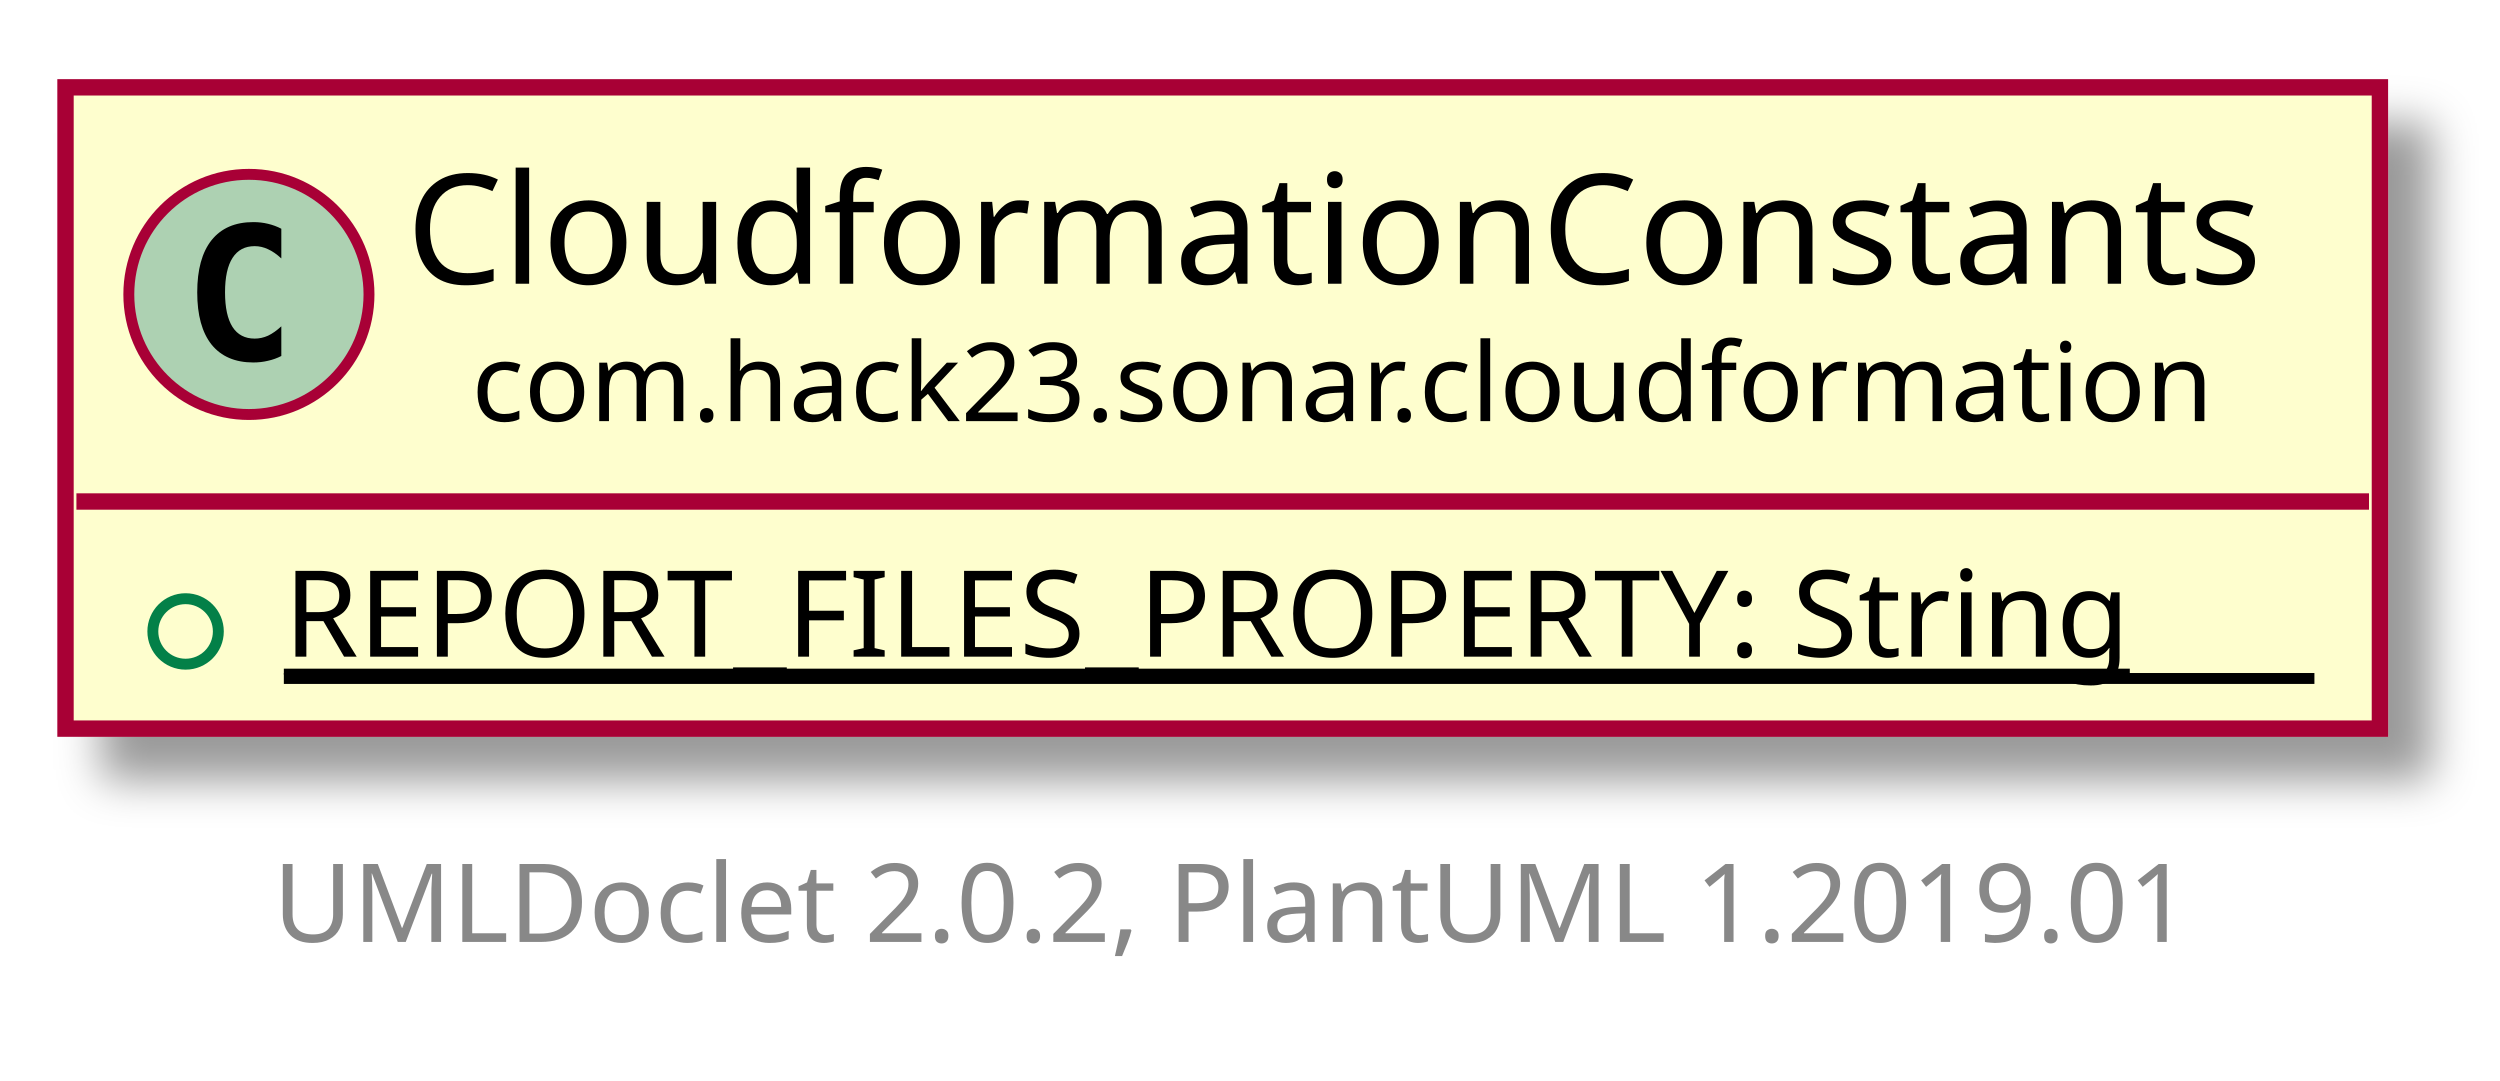
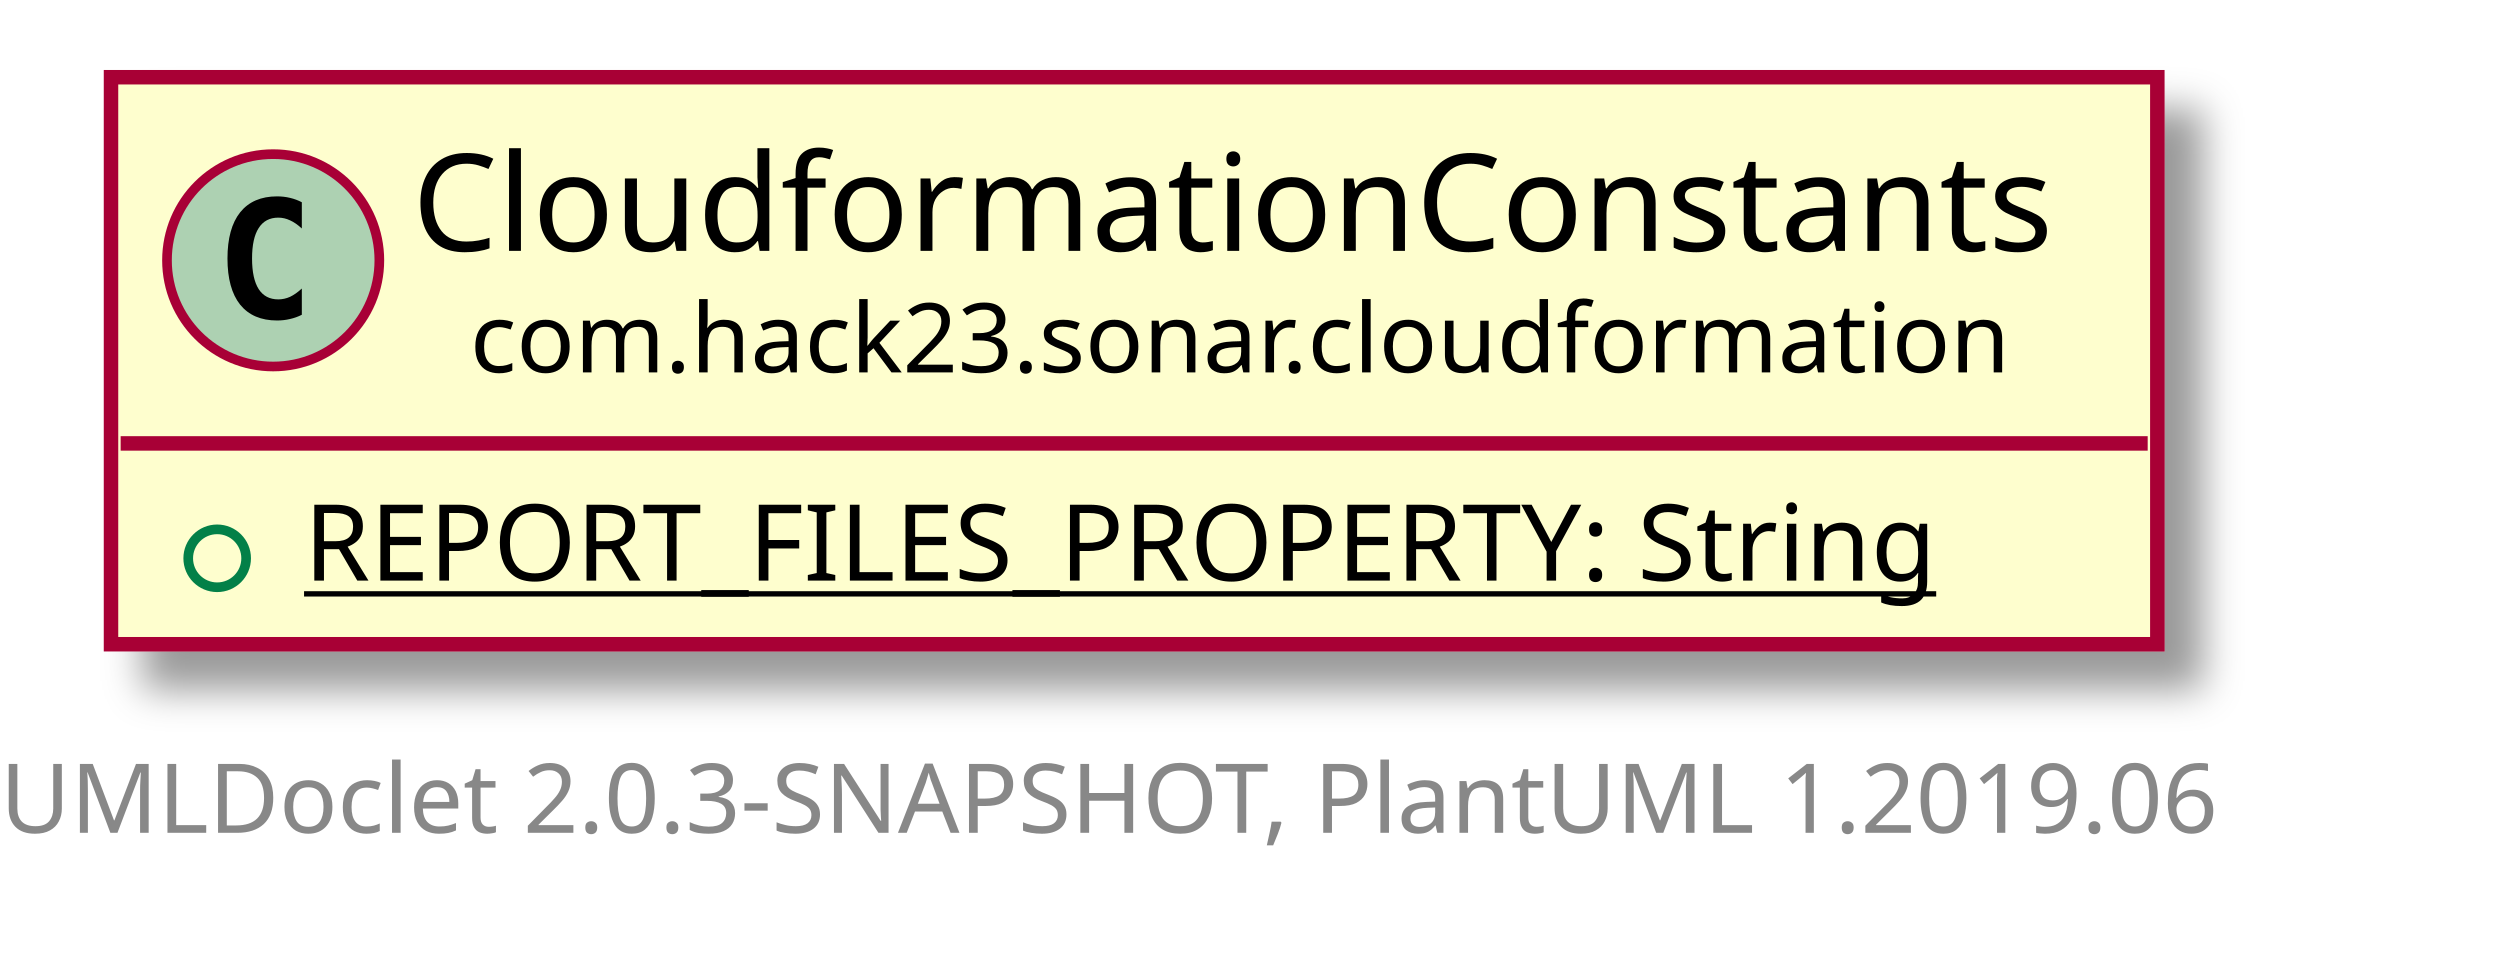
- <svg xmlns="http://www.w3.org/2000/svg" xmlns:xlink="http://www.w3.org/1999/xlink" contentScriptType="application/ecmascript" contentStyleType="text/css" height="99px" preserveAspectRatio="none" style="width:229px;height:99px;" version="1.1" viewBox="0 0 229 99" width="229px" zoomAndPan="magnify">
+ <svg xmlns="http://www.w3.org/2000/svg" xmlns:xlink="http://www.w3.org/1999/xlink" contentScriptType="application/ecmascript" contentStyleType="text/css" height="99px" preserveAspectRatio="none" style="width:259px;height:99px;" version="1.1" viewBox="0 0 259 99" width="259px" zoomAndPan="magnify">
  <defs>
-     <filter height="300%" id="fh6vinpzpyudu" width="300%" x="-1" y="-1">
+     <filter height="300%" id="f5ijzl88p0109" width="300%" x="-1" y="-1">
      <feGaussianBlur result="blurOut" stdDeviation="2.0" />
      <feColorMatrix in="blurOut" result="blurOut2" type="matrix" values="0 0 0 0 0 0 0 0 0 0 0 0 0 0 0 0 0 0 .4 0" />
      <feOffset dx="4.0" dy="4.0" in="blurOut2" result="blurOut3" />
      <feBlend in="SourceGraphic" in2="blurOut3" mode="normal" />
    </filter>
  </defs>
  <g>
-     <a target="_top" xlink:actuate="onRequest" xlink:href="CloudformationConstants.html" xlink:show="new" xlink:title="CloudformationConstants.html" xlink:type="simple">
-       <rect fill="#FEFECE" filter="url(#fh6vinpzpyudu)" height="58.742" id="com.hack23.sonar.cloudformation.CloudformationConstants" style="stroke: #A80036; stroke-width: 1.5;" width="212" x="6" y="8" />
-       <ellipse cx="22.8" cy="26.969" fill="#ADD1B2" rx="11" ry="11" style="stroke: #A80036; stroke-width: 1.0;" />
-       <path d="M25.769,32.609 Q25.191,32.906 24.55,33.047 Q23.909,33.203 23.206,33.203 Q20.706,33.203 19.378,31.562 Q18.066,29.906 18.066,26.781 Q18.066,23.656 19.378,22 Q20.706,20.344 23.206,20.344 Q23.909,20.344 24.55,20.5 Q25.206,20.656 25.769,20.953 L25.769,23.672 Q25.144,23.094 24.55,22.828 Q23.956,22.547 23.331,22.547 Q21.988,22.547 21.3,23.625 Q20.613,24.688 20.613,26.781 Q20.613,28.875 21.3,29.953 Q21.988,31.016 23.331,31.016 Q23.956,31.016 24.55,30.75 Q25.144,30.469 25.769,29.891 L25.769,32.609 Z " />
-       <text fill="#000000" font-family="sans-serif" font-size="14" lengthAdjust="spacingAndGlyphs" textLength="176" x="37.2" y="25.995">CloudformationConstants</text>
-       <text fill="#000000" font-family="sans-serif" font-size="10" lengthAdjust="spacingAndGlyphs" textLength="164" x="43.2" y="38.579">com.hack23.sonar.cloudformation</text>
-       <line style="stroke: #A80036; stroke-width: 1.5;" x1="7" x2="217" y1="45.938" y2="45.938" />
-       <ellipse cx="17" cy="57.84" fill="none" rx="3" ry="3" style="stroke: #038048; stroke-width: 1.0;" />
-       <text fill="#000000" font-family="sans-serif" font-size="11" lengthAdjust="spacingAndGlyphs" text-decoration="underline" textLength="186" x="26" y="60.148">REPORT_FILES_PROPERTY: String</text>
-       <line style="stroke: #000000; stroke-width: 1.0;" x1="26" x2="212" y1="62.148" y2="62.148" />
+     <a href="CloudformationConstants.html" target="_top" xlink:actuate="onRequest" xlink:show="new" xlink:title="CloudformationConstants.html" xlink:type="simple">
+       <rect fill="#FEFECE" filter="url(#f5ijzl88p0109)" height="58.742" id="com.hack23.sonar.cloudformation.CloudformationConstants" style="stroke: #A80036; stroke-width: 1.5;" width="212" x="11.5" y="8" />
+       <ellipse cx="28.3" cy="26.969" fill="#ADD1B2" rx="11" ry="11" style="stroke: #A80036; stroke-width: 1.0;" />
+       <path d="M31.269,32.609 Q30.691,32.906 30.05,33.047 Q29.409,33.203 28.706,33.203 Q26.206,33.203 24.878,31.562 Q23.566,29.906 23.566,26.781 Q23.566,23.656 24.878,22 Q26.206,20.344 28.706,20.344 Q29.409,20.344 30.05,20.5 Q30.706,20.656 31.269,20.953 L31.269,23.672 Q30.644,23.094 30.05,22.828 Q29.456,22.547 28.831,22.547 Q27.488,22.547 26.8,23.625 Q26.113,24.688 26.113,26.781 Q26.113,28.875 26.8,29.953 Q27.488,31.016 28.831,31.016 Q29.456,31.016 30.05,30.75 Q30.644,30.469 31.269,29.891 L31.269,32.609 Z " />
+       <text fill="#000000" font-family="sans-serif" font-size="14" lengthAdjust="spacingAndGlyphs" textLength="176" x="42.7" y="25.995">CloudformationConstants</text>
+       <text fill="#000000" font-family="sans-serif" font-size="10" lengthAdjust="spacingAndGlyphs" textLength="164" x="48.7" y="38.579">com.hack23.sonar.cloudformation</text>
+       <line style="stroke: #A80036; stroke-width: 1.5;" x1="12.5" x2="222.5" y1="45.938" y2="45.938" />
+       <ellipse cx="22.5" cy="57.84" fill="none" rx="3" ry="3" style="stroke: #038048; stroke-width: 1.0;" />
+       <text fill="#000000" font-family="sans-serif" font-size="11" lengthAdjust="spacingAndGlyphs" text-decoration="underline" textLength="186" x="31.5" y="60.148">REPORT_FILES_PROPERTY: String</text>
    </a>
-     <text fill="#888888" font-family="sans-serif" font-size="10" lengthAdjust="spacingAndGlyphs" textLength="186" x="25" y="86.282">UMLDoclet 2.0.2, PlantUML 1.2019.01</text>
+     <text fill="#888888" font-family="sans-serif" font-size="10" lengthAdjust="spacingAndGlyphs" textLength="247" x="0" y="86.282">UMLDoclet 2.0.3-SNAPSHOT, PlantUML 1.2019.06</text>
  </g>
</svg>
